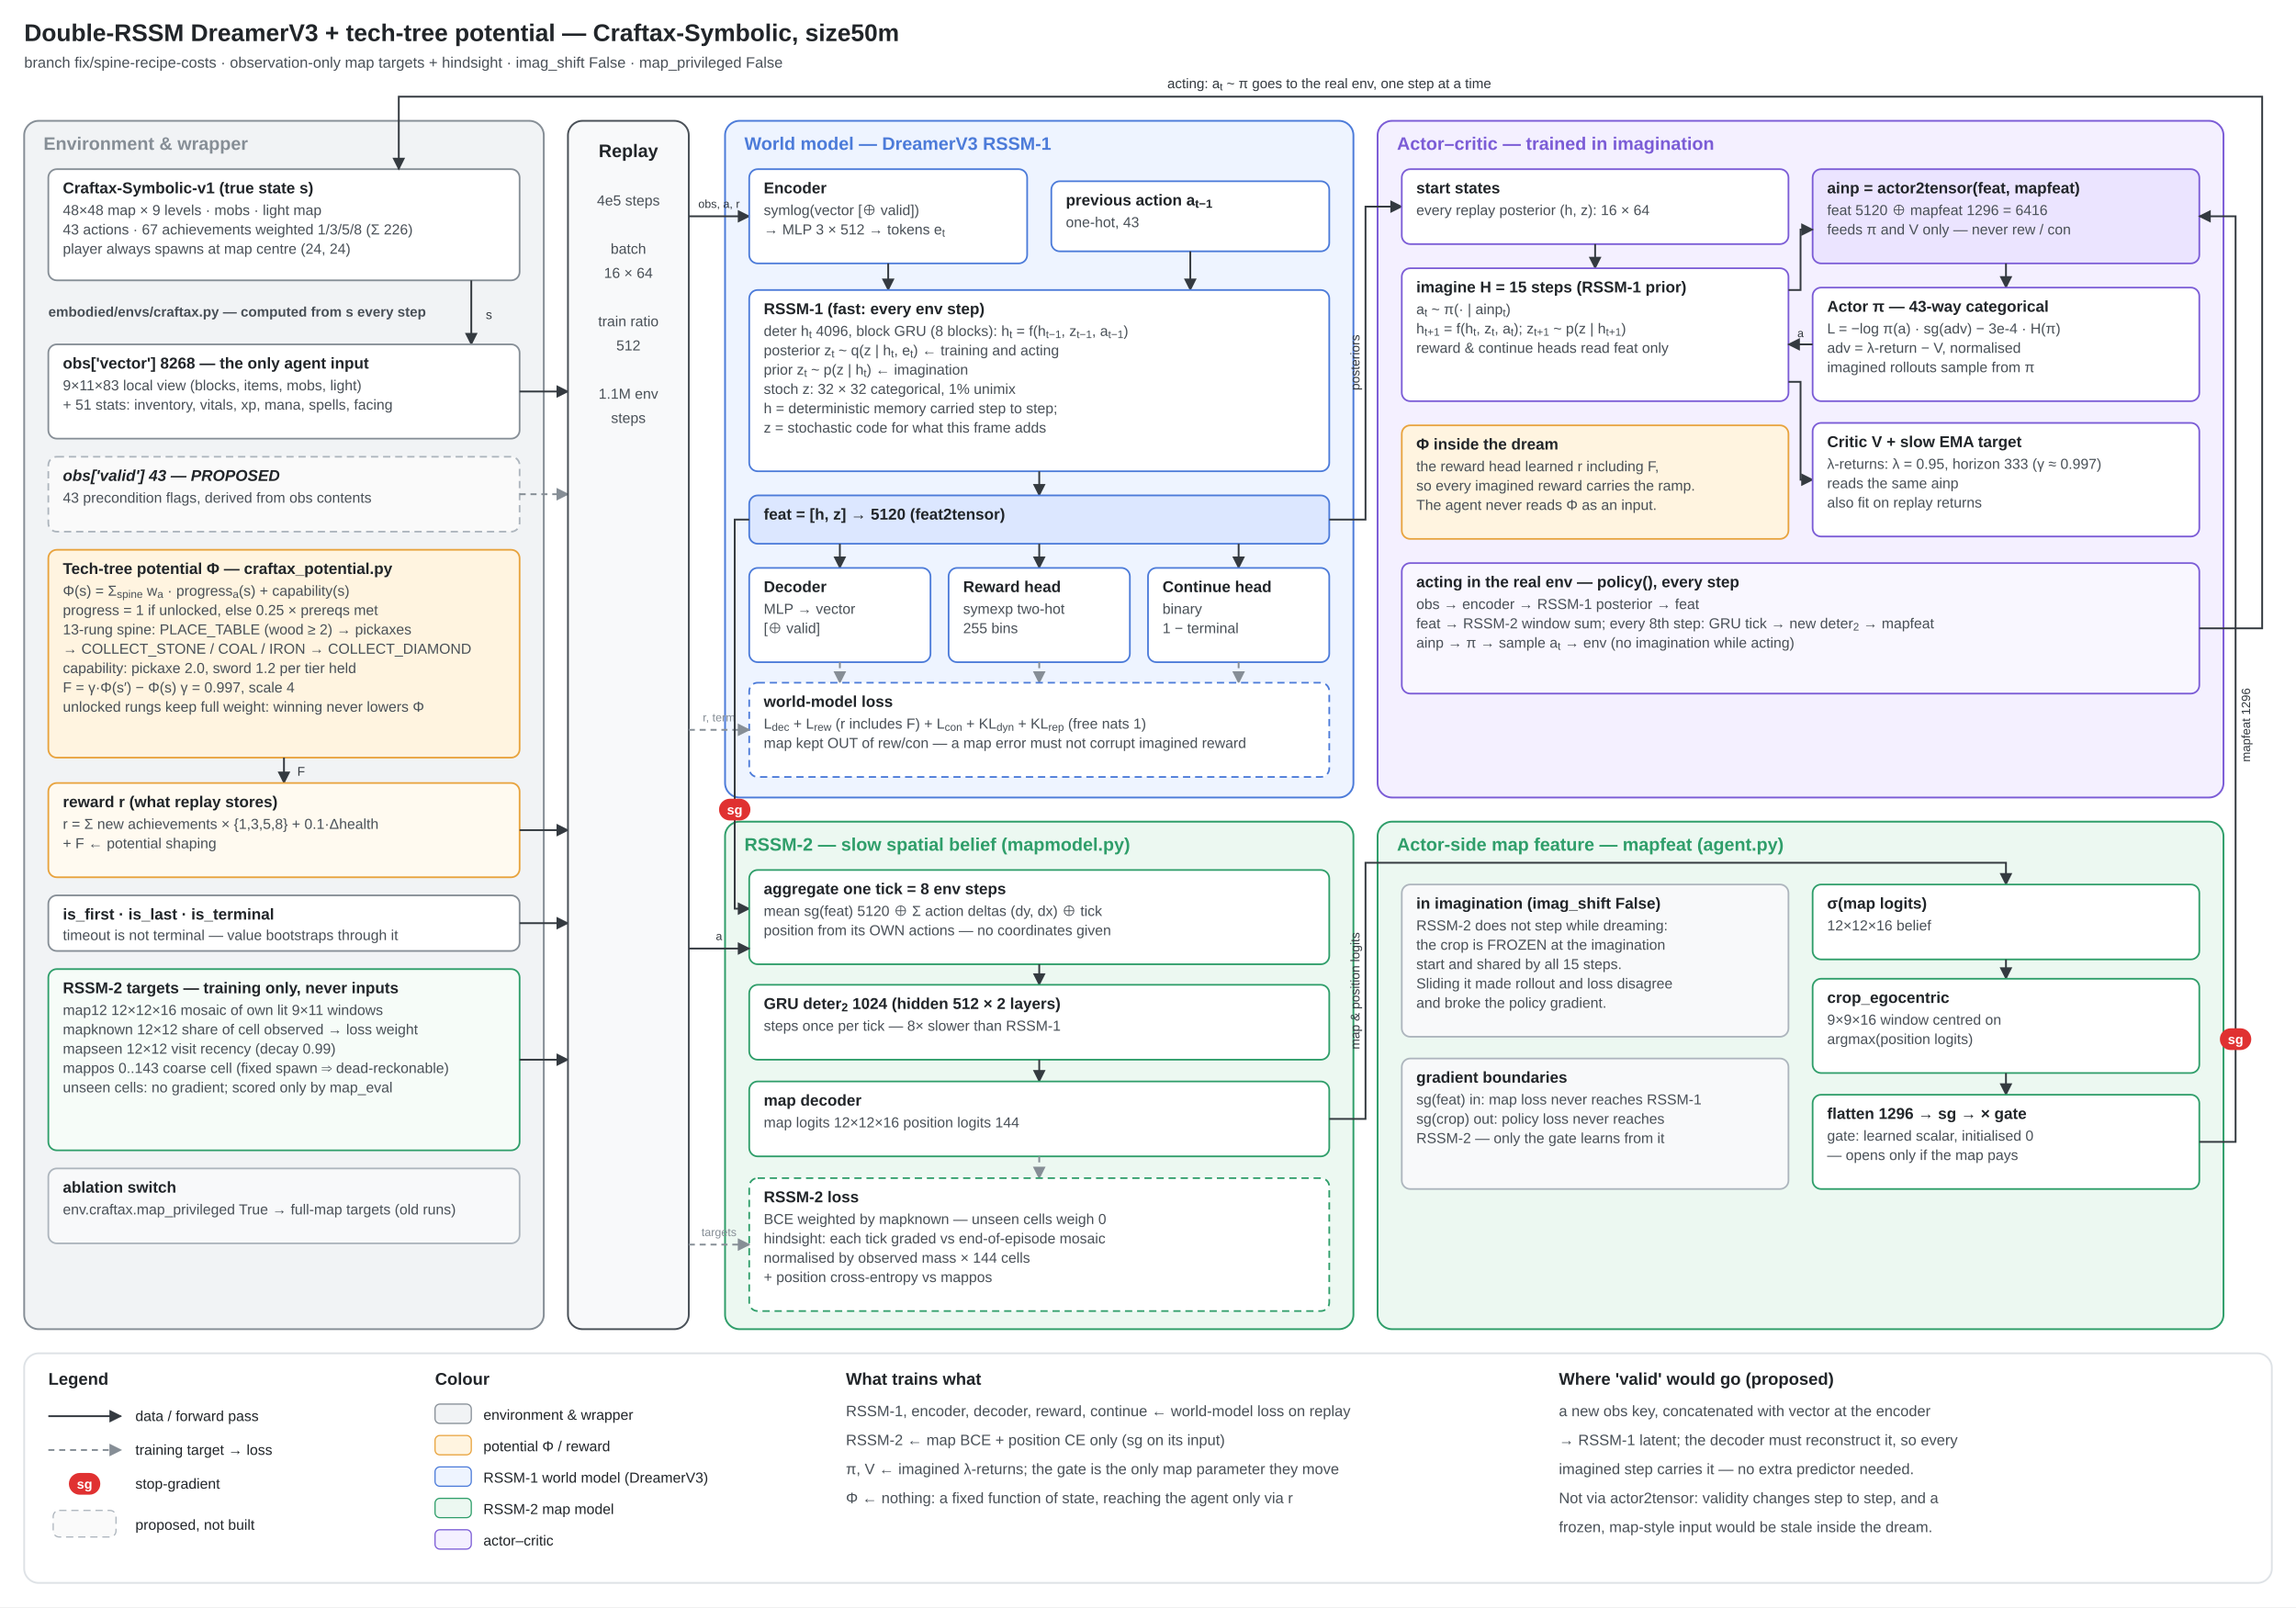
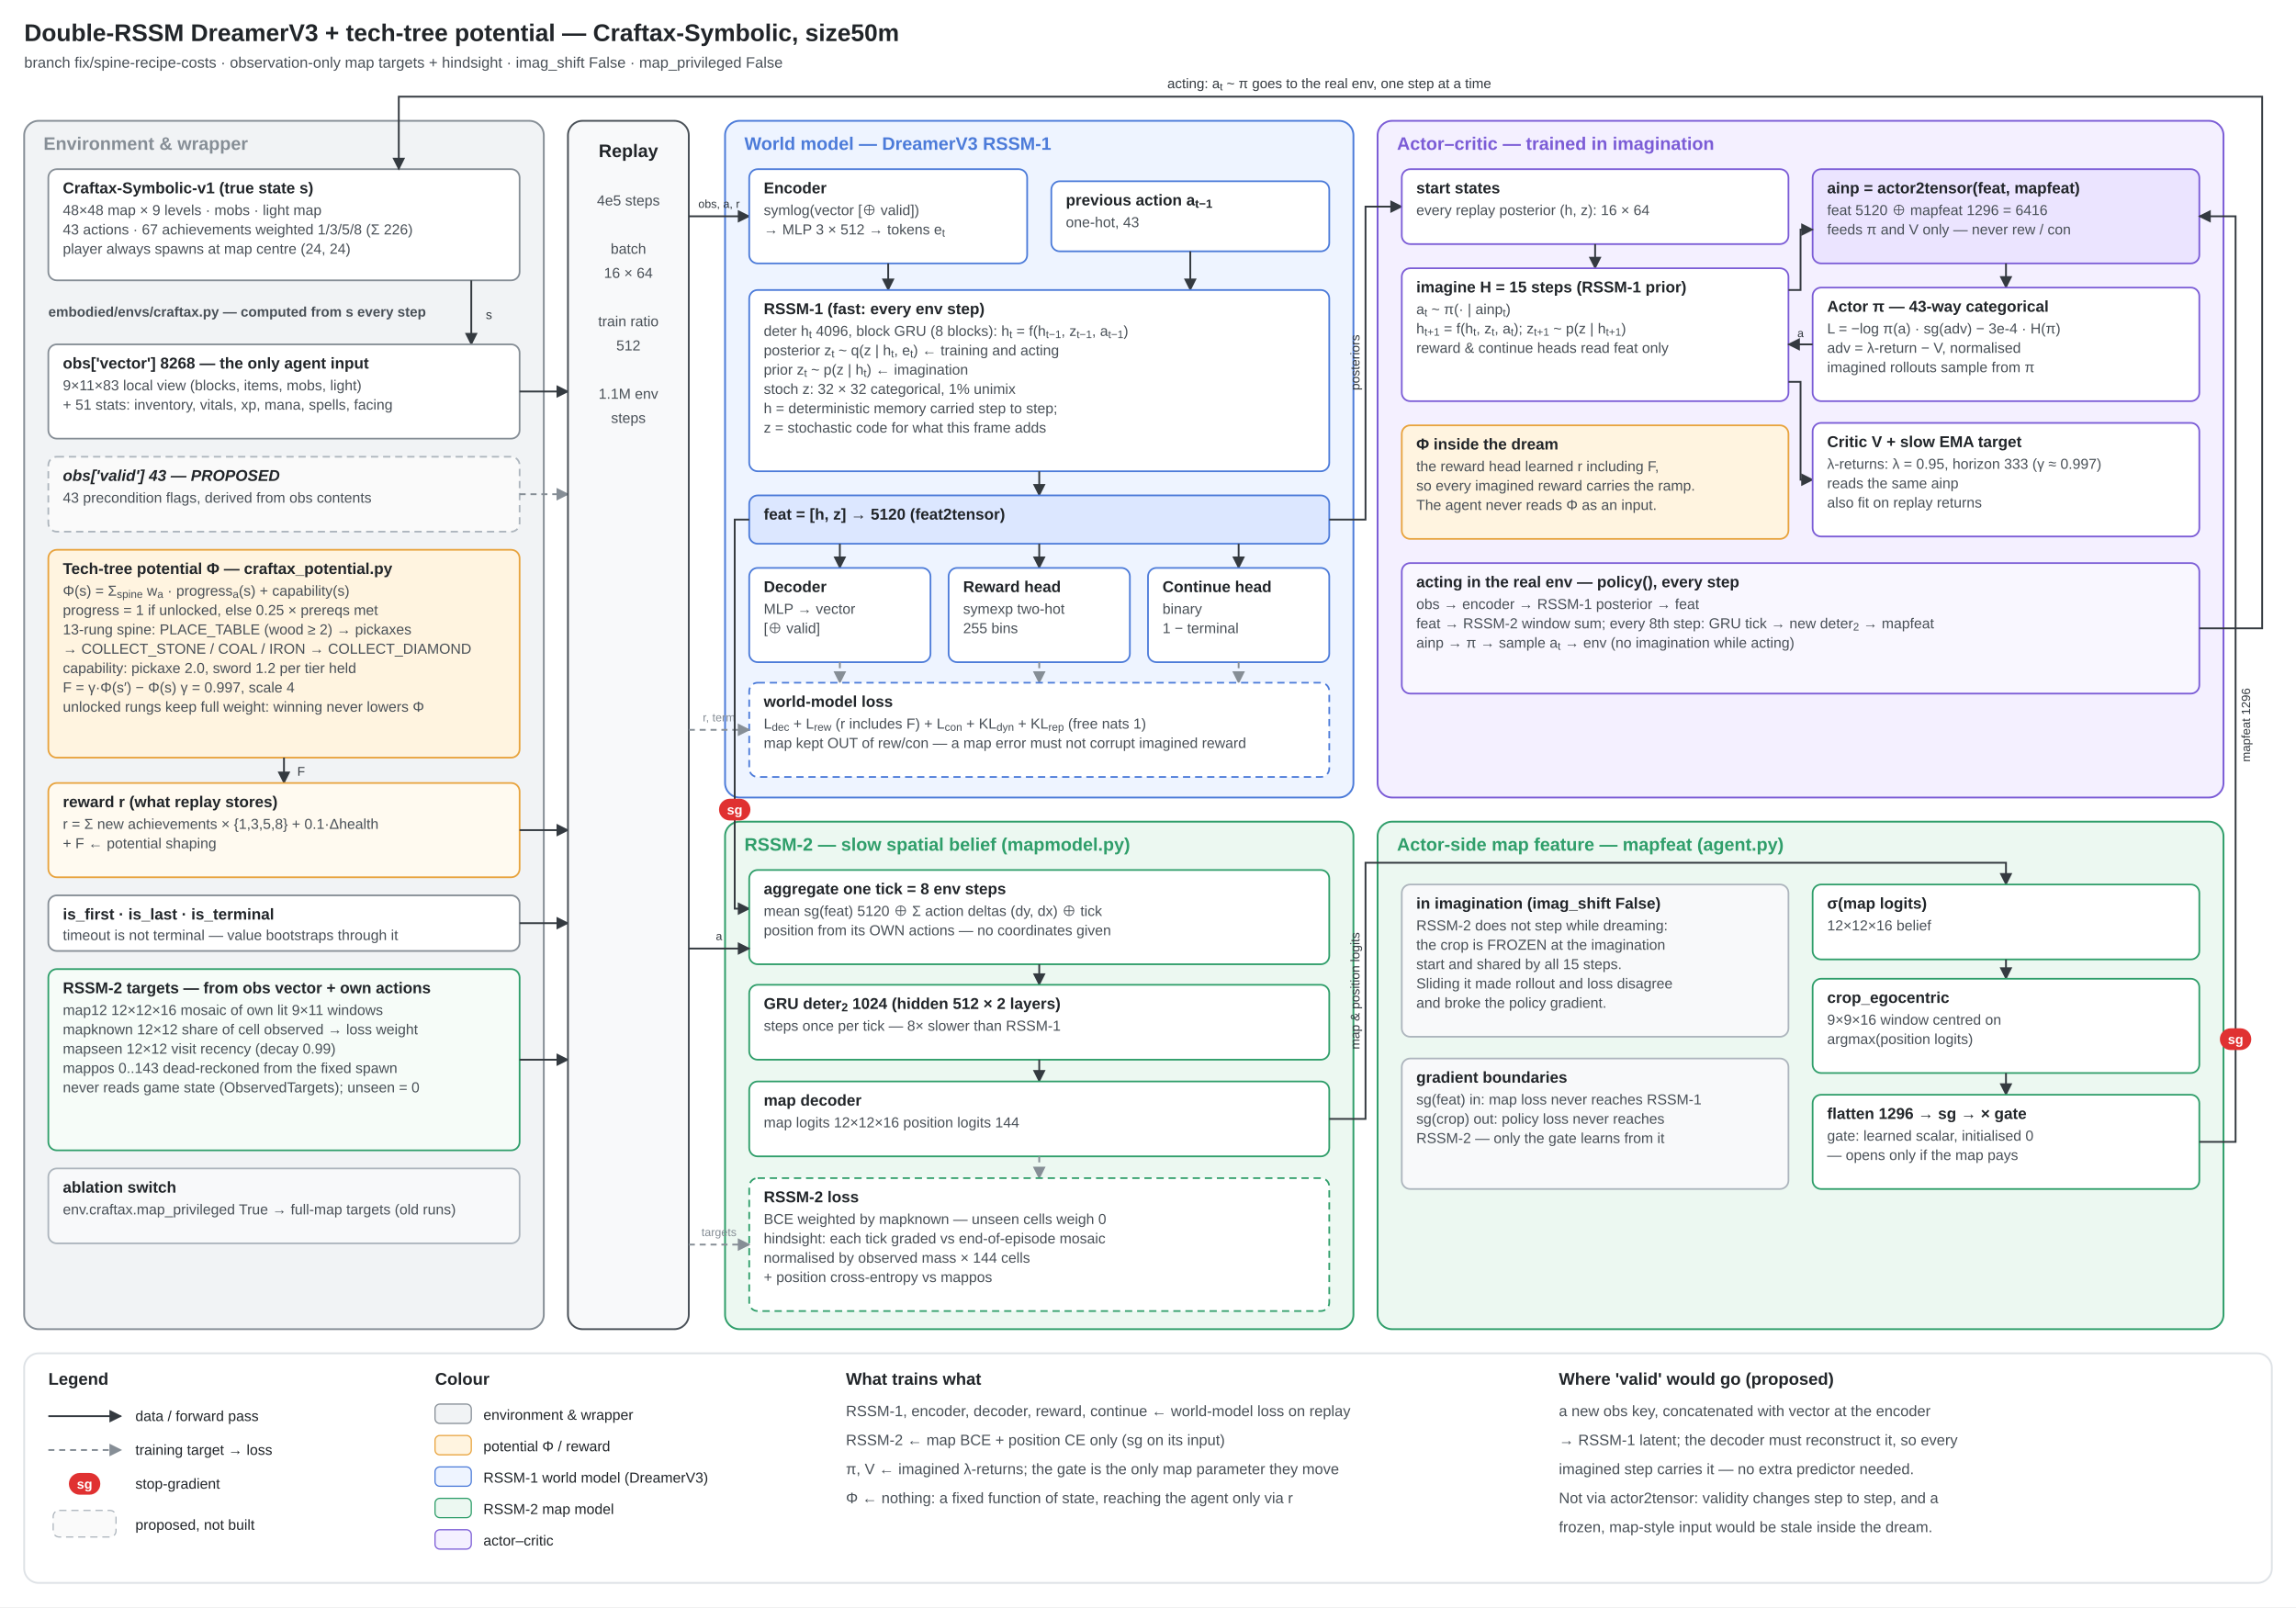
<svg xmlns="http://www.w3.org/2000/svg" width="1900" height="1330" viewBox="0 0 1900 1330" font-family="Segoe UI, Helvetica Neue, Arial, sans-serif">
  <defs>
    <marker id="head" viewBox="0 0 10 10" refX="9" refY="5" markerWidth="7" markerHeight="7" orient="auto-start-reverse">
      <path d="M0,0 L10,5 L0,10 z" fill="#343a40" />
    </marker>
    <marker id="headT" viewBox="0 0 10 10" refX="9" refY="5" markerWidth="7" markerHeight="7" orient="auto-start-reverse">
      <path d="M0,0 L10,5 L0,10 z" fill="#868e96" />
    </marker>
  </defs>
  <rect width="1900" height="1330" fill="#ffffff" />
  <text x="20" y="34" font-size="20" font-weight="bold" font-style="normal" fill="#212529" text-anchor="start">Double-RSSM DreamerV3 + tech-tree potential  —  Craftax-Symbolic, size50m</text>
  <text x="20" y="56" font-size="12.5" font-weight="normal" font-style="normal" fill="#495057" text-anchor="start">branch fix/spine-recipe-costs · observation-only map targets + hindsight · imag_shift False · map_privileged False</text>
  <rect x="20" y="100" width="430" height="1000" rx="12" fill="#f1f3f5" stroke="#868e96" stroke-width="1.5" />
  <text x="36" y="124" font-size="15" font-weight="bold" font-style="normal" fill="#868e96" text-anchor="start">Environment &amp; wrapper</text>
  <rect x="40" y="140" width="390" height="92" rx="7" fill="#ffffff" stroke="#868e96" stroke-width="1.4" />
  <text x="52" y="160" font-size="13" font-weight="bold" font-style="normal" fill="#212529" text-anchor="start">Craftax-Symbolic-v1  (true state s)</text>
  <text x="52" y="178" font-size="12" font-weight="normal" font-style="normal" fill="#495057" text-anchor="start">48×48 map × 9 levels · mobs · light map</text>
  <text x="52" y="194" font-size="12" font-weight="normal" font-style="normal" fill="#495057" text-anchor="start">43 actions · 67 achievements weighted 1/3/5/8 (Σ 226)</text>
  <text x="52" y="210" font-size="12" font-weight="normal" font-style="normal" fill="#495057" text-anchor="start">player always spawns at map centre (24, 24)</text>
  <text x="40" y="262" font-size="11.5" font-weight="bold" font-style="normal" fill="#495057" text-anchor="start">embodied/envs/craftax.py — computed from s every step</text>
  <polyline points="390,232 390,285" fill="none" stroke="#343a40" stroke-width="1.5" marker-end="url(#head)" />
  <text x="402" y="264" font-size="10.5" font-weight="normal" font-style="normal" fill="#343a40" text-anchor="start">s</text>
  <rect x="40" y="285" width="390" height="78" rx="7" fill="#ffffff" stroke="#868e96" stroke-width="1.4" />
  <text x="52" y="305" font-size="13" font-weight="bold" font-style="normal" fill="#212529" text-anchor="start">obs['vector']  8268  — the only agent input</text>
  <text x="52" y="323" font-size="12" font-weight="normal" font-style="normal" fill="#495057" text-anchor="start">9×11×83 local view (blocks, items, mobs, light)</text>
  <text x="52" y="339" font-size="12" font-weight="normal" font-style="normal" fill="#495057" text-anchor="start">+ 51 stats: inventory, vitals, xp, mana, spells, facing</text>
  <rect x="40" y="378" width="390" height="62" rx="7" fill="#fafafa" stroke="#adb5bd" stroke-width="1.4" stroke-dasharray="6 4" />
  <text x="52" y="398" font-size="13" font-weight="bold" font-style="italic" fill="#212529" text-anchor="start">obs['valid']  43  — PROPOSED</text>
  <text x="52" y="416" font-size="12" font-weight="normal" font-style="normal" fill="#495057" text-anchor="start">43 precondition flags, derived from obs contents</text>
  <rect x="40" y="455" width="390" height="172" rx="7" fill="#fff4e0" stroke="#e8a33d" stroke-width="1.4" />
  <text x="52" y="475" font-size="13" font-weight="bold" font-style="normal" fill="#212529" text-anchor="start">Tech-tree potential Φ — craftax_potential.py</text>
  <text x="52" y="493" font-size="12" font-weight="normal" font-style="normal" fill="#495057" text-anchor="start">Φ(s) = Σ<tspan baseline-shift="sub" font-size="75%">spine</tspan> w<tspan baseline-shift="sub" font-size="75%">a</tspan> · progress<tspan baseline-shift="sub" font-size="75%">a</tspan>(s) + capability(s)</text>
  <text x="52" y="509" font-size="12" font-weight="normal" font-style="normal" fill="#495057" text-anchor="start">progress = 1 if unlocked, else 0.25 × prereqs met</text>
  <text x="52" y="525" font-size="12" font-weight="normal" font-style="normal" fill="#495057" text-anchor="start">13-rung spine: PLACE_TABLE (wood ≥ 2) → pickaxes</text>
  <text x="52" y="541" font-size="12" font-weight="normal" font-style="normal" fill="#495057" text-anchor="start">   → COLLECT_STONE / COAL / IRON → COLLECT_DIAMOND</text>
  <text x="52" y="557" font-size="12" font-weight="normal" font-style="normal" fill="#495057" text-anchor="start">capability: pickaxe 2.0, sword 1.2 per tier held</text>
  <text x="52" y="573" font-size="12" font-weight="normal" font-style="normal" fill="#495057" text-anchor="start">F = γ·Φ(s′) − Φ(s)      γ = 0.997, scale 4</text>
  <text x="52" y="589" font-size="12" font-weight="normal" font-style="normal" fill="#495057" text-anchor="start">unlocked rungs keep full weight: winning never lowers Φ</text>
  <polyline points="235,627 235,648" fill="none" stroke="#343a40" stroke-width="1.5" marker-end="url(#head)" />
  <text x="246" y="642" font-size="10.5" font-weight="normal" font-style="normal" fill="#343a40" text-anchor="start">F</text>
  <rect x="40" y="648" width="390" height="78" rx="7" fill="#fffaf0" stroke="#e8a33d" stroke-width="1.4" />
  <text x="52" y="668" font-size="13" font-weight="bold" font-style="normal" fill="#212529" text-anchor="start">reward r  (what replay stores)</text>
  <text x="52" y="686" font-size="12" font-weight="normal" font-style="normal" fill="#495057" text-anchor="start">r = Σ new achievements × {1,3,5,8} + 0.1·Δhealth</text>
  <text x="52" y="702" font-size="12" font-weight="normal" font-style="normal" fill="#495057" text-anchor="start">      + F      ← potential shaping</text>
  <rect x="40" y="741" width="390" height="46" rx="7" fill="#ffffff" stroke="#868e96" stroke-width="1.4" />
  <text x="52" y="761" font-size="13" font-weight="bold" font-style="normal" fill="#212529" text-anchor="start">is_first · is_last · is_terminal</text>
  <text x="52" y="778" font-size="12" font-weight="normal" font-style="normal" fill="#495057" text-anchor="start">timeout is not terminal — value bootstraps through it</text>
  <rect x="40" y="802" width="390" height="150" rx="7" fill="#f6fcf8" stroke="#2f9e6a" stroke-width="1.4" />
-   <text x="52" y="822" font-size="13" font-weight="bold" font-style="normal" fill="#212529" text-anchor="start">RSSM-2 targets — training only, never inputs</text>
+   <text x="52" y="822" font-size="13" font-weight="bold" font-style="normal" fill="#212529" text-anchor="start">RSSM-2 targets — from obs vector + own actions</text>
  <text x="52" y="840" font-size="12" font-weight="normal" font-style="normal" fill="#495057" text-anchor="start">map12 12×12×16  mosaic of own lit 9×11 windows</text>
  <text x="52" y="856" font-size="12" font-weight="normal" font-style="normal" fill="#495057" text-anchor="start">mapknown 12×12  share of cell observed → loss weight</text>
  <text x="52" y="872" font-size="12" font-weight="normal" font-style="normal" fill="#495057" text-anchor="start">mapseen 12×12  visit recency (decay 0.99)</text>
-   <text x="52" y="888" font-size="12" font-weight="normal" font-style="normal" fill="#495057" text-anchor="start">mappos 0..143  coarse cell (fixed spawn ⇒ dead-reckonable)</text>
-   <text x="52" y="904" font-size="12" font-weight="normal" font-style="normal" fill="#495057" text-anchor="start">unseen cells: no gradient; scored only by map_eval</text>
+   <text x="52" y="888" font-size="12" font-weight="normal" font-style="normal" fill="#495057" text-anchor="start">mappos 0..143  dead-reckoned from the fixed spawn</text>
+   <text x="52" y="904" font-size="12" font-weight="normal" font-style="normal" fill="#495057" text-anchor="start">never reads game state (ObservedTargets); unseen = 0</text>
  <rect x="40" y="967" width="390" height="62" rx="7" fill="#f8f9fa" stroke="#adb5bd" stroke-width="1.4" />
  <text x="52" y="987" font-size="13" font-weight="bold" font-style="normal" fill="#212529" text-anchor="start">ablation switch</text>
  <text x="52" y="1005" font-size="12" font-weight="normal" font-style="normal" fill="#495057" text-anchor="start">env.craftax.map_privileged True → full-map targets (old runs)</text>
  <polyline points="430,324 470,324" fill="none" stroke="#343a40" stroke-width="1.5" marker-end="url(#head)" />
  <polyline points="430,409 470,409" fill="none" stroke="#868e96" stroke-width="1.5" stroke-dasharray="5 4" marker-end="url(#headT)" />
  <polyline points="430,687 470,687" fill="none" stroke="#343a40" stroke-width="1.5" marker-end="url(#head)" />
  <polyline points="430,764 470,764" fill="none" stroke="#343a40" stroke-width="1.5" marker-end="url(#head)" />
  <polyline points="430,877 470,877" fill="none" stroke="#343a40" stroke-width="1.5" marker-end="url(#head)" />
  <rect x="470" y="100" width="100" height="1000" rx="12" fill="#f8f9fa" stroke="#495057" stroke-width="1.5" />
  <text x="520" y="130" font-size="15" font-weight="bold" font-style="normal" fill="#212529" text-anchor="middle">Replay</text>
  <text x="520" y="150" font-size="12" font-weight="normal" font-style="normal" fill="#495057" text-anchor="middle" />
  <text x="520" y="170" font-size="12" font-weight="normal" font-style="normal" fill="#495057" text-anchor="middle">4e5 steps</text>
  <text x="520" y="190" font-size="12" font-weight="normal" font-style="normal" fill="#495057" text-anchor="middle" />
  <text x="520" y="210" font-size="12" font-weight="normal" font-style="normal" fill="#495057" text-anchor="middle">batch</text>
  <text x="520" y="230" font-size="12" font-weight="normal" font-style="normal" fill="#495057" text-anchor="middle">16 × 64</text>
  <text x="520" y="250" font-size="12" font-weight="normal" font-style="normal" fill="#495057" text-anchor="middle" />
  <text x="520" y="270" font-size="12" font-weight="normal" font-style="normal" fill="#495057" text-anchor="middle">train ratio</text>
  <text x="520" y="290" font-size="12" font-weight="normal" font-style="normal" fill="#495057" text-anchor="middle">512</text>
  <text x="520" y="310" font-size="12" font-weight="normal" font-style="normal" fill="#495057" text-anchor="middle" />
  <text x="520" y="330" font-size="12" font-weight="normal" font-style="normal" fill="#495057" text-anchor="middle">1.1M env</text>
  <text x="520" y="350" font-size="12" font-weight="normal" font-style="normal" fill="#495057" text-anchor="middle">steps</text>
  <rect x="600" y="100" width="520" height="560" rx="12" fill="#eef4ff" stroke="#4c7bd9" stroke-width="1.5" />
  <text x="616" y="124" font-size="15" font-weight="bold" font-style="normal" fill="#4c7bd9" text-anchor="start">World model — DreamerV3 RSSM-1</text>
  <polyline points="570,179 620,179" fill="none" stroke="#343a40" stroke-width="1.5" marker-end="url(#head)" />
  <text x="595" y="172" font-size="9.5" font-weight="normal" font-style="normal" fill="#343a40" text-anchor="middle">obs, a, r</text>
  <rect x="620" y="140" width="230" height="78" rx="7" fill="#ffffff" stroke="#4c7bd9" stroke-width="1.4" />
  <text x="632" y="160" font-size="13" font-weight="bold" font-style="normal" fill="#212529" text-anchor="start">Encoder</text>
  <text x="632" y="178" font-size="12" font-weight="normal" font-style="normal" fill="#495057" text-anchor="start">symlog(vector [⊕ valid])</text>
  <text x="632" y="194" font-size="12" font-weight="normal" font-style="normal" fill="#495057" text-anchor="start">→ MLP 3 × 512 → tokens e<tspan baseline-shift="sub" font-size="75%">t</tspan>
  </text>
  <rect x="870" y="150" width="230" height="58" rx="7" fill="#ffffff" stroke="#4c7bd9" stroke-width="1.4" />
  <text x="882" y="170" font-size="13" font-weight="bold" font-style="normal" fill="#212529" text-anchor="start">previous action a<tspan baseline-shift="sub" font-size="75%">t−1</tspan>
  </text>
  <text x="882" y="188" font-size="12" font-weight="normal" font-style="normal" fill="#495057" text-anchor="start">one-hot, 43</text>
  <polyline points="735,218 735,240" fill="none" stroke="#343a40" stroke-width="1.5" marker-end="url(#head)" />
  <polyline points="985,208 985,240" fill="none" stroke="#343a40" stroke-width="1.5" marker-end="url(#head)" />
  <rect x="620" y="240" width="480" height="150" rx="7" fill="#ffffff" stroke="#4c7bd9" stroke-width="1.4" />
  <text x="632" y="260" font-size="13" font-weight="bold" font-style="normal" fill="#212529" text-anchor="start">RSSM-1  (fast: every env step)</text>
  <text x="632" y="278" font-size="12" font-weight="normal" font-style="normal" fill="#495057" text-anchor="start">deter h<tspan baseline-shift="sub" font-size="75%">t</tspan> 4096, block GRU (8 blocks):   h<tspan baseline-shift="sub" font-size="75%">t</tspan> = f(h<tspan baseline-shift="sub" font-size="75%">t−1</tspan>, z<tspan baseline-shift="sub" font-size="75%">t−1</tspan>, a<tspan baseline-shift="sub" font-size="75%">t−1</tspan>)</text>
  <text x="632" y="294" font-size="12" font-weight="normal" font-style="normal" fill="#495057" text-anchor="start">posterior  z<tspan baseline-shift="sub" font-size="75%">t</tspan> ~ q(z | h<tspan baseline-shift="sub" font-size="75%">t</tspan>, e<tspan baseline-shift="sub" font-size="75%">t</tspan>)     ← training and acting</text>
  <text x="632" y="310" font-size="12" font-weight="normal" font-style="normal" fill="#495057" text-anchor="start">prior        z<tspan baseline-shift="sub" font-size="75%">t</tspan> ~ p(z | h<tspan baseline-shift="sub" font-size="75%">t</tspan>)           ← imagination</text>
  <text x="632" y="326" font-size="12" font-weight="normal" font-style="normal" fill="#495057" text-anchor="start">stoch z: 32 × 32 categorical, 1% unimix</text>
  <text x="632" y="342" font-size="12" font-weight="normal" font-style="normal" fill="#495057" text-anchor="start">h = deterministic memory carried step to step;</text>
  <text x="632" y="358" font-size="12" font-weight="normal" font-style="normal" fill="#495057" text-anchor="start">z = stochastic code for what this frame adds</text>
  <polyline points="860,390 860,410" fill="none" stroke="#343a40" stroke-width="1.5" marker-end="url(#head)" />
  <rect x="620" y="410" width="480" height="40" rx="7" fill="#dce7ff" stroke="#4c7bd9" stroke-width="1.4" />
  <text x="632" y="430" font-size="13" font-weight="bold" font-style="normal" fill="#212529" text-anchor="start">feat = [h, z]   →   5120      (feat2tensor)</text>
  <polyline points="695,450 695,470" fill="none" stroke="#343a40" stroke-width="1.5" marker-end="url(#head)" />
  <polyline points="860,450 860,470" fill="none" stroke="#343a40" stroke-width="1.5" marker-end="url(#head)" />
  <polyline points="1025,450 1025,470" fill="none" stroke="#343a40" stroke-width="1.5" marker-end="url(#head)" />
  <rect x="620" y="470" width="150" height="78" rx="7" fill="#ffffff" stroke="#4c7bd9" stroke-width="1.4" />
  <text x="632" y="490" font-size="13" font-weight="bold" font-style="normal" fill="#212529" text-anchor="start">Decoder</text>
  <text x="632" y="508" font-size="12" font-weight="normal" font-style="normal" fill="#495057" text-anchor="start">MLP → vector</text>
  <text x="632" y="524" font-size="12" font-weight="normal" font-style="normal" fill="#495057" text-anchor="start">[⊕ valid]</text>
  <rect x="785" y="470" width="150" height="78" rx="7" fill="#ffffff" stroke="#4c7bd9" stroke-width="1.4" />
  <text x="797" y="490" font-size="13" font-weight="bold" font-style="normal" fill="#212529" text-anchor="start">Reward head</text>
  <text x="797" y="508" font-size="12" font-weight="normal" font-style="normal" fill="#495057" text-anchor="start">symexp two-hot</text>
  <text x="797" y="524" font-size="12" font-weight="normal" font-style="normal" fill="#495057" text-anchor="start">255 bins</text>
  <rect x="950" y="470" width="150" height="78" rx="7" fill="#ffffff" stroke="#4c7bd9" stroke-width="1.4" />
  <text x="962" y="490" font-size="13" font-weight="bold" font-style="normal" fill="#212529" text-anchor="start">Continue head</text>
  <text x="962" y="508" font-size="12" font-weight="normal" font-style="normal" fill="#495057" text-anchor="start">binary</text>
  <text x="962" y="524" font-size="12" font-weight="normal" font-style="normal" fill="#495057" text-anchor="start">1 − terminal</text>
  <polyline points="695,548 695,565" fill="none" stroke="#868e96" stroke-width="1.5" stroke-dasharray="5 4" marker-end="url(#headT)" />
  <polyline points="860,548 860,565" fill="none" stroke="#868e96" stroke-width="1.5" stroke-dasharray="5 4" marker-end="url(#headT)" />
  <polyline points="1025,548 1025,565" fill="none" stroke="#868e96" stroke-width="1.5" stroke-dasharray="5 4" marker-end="url(#headT)" />
  <rect x="620" y="565" width="480" height="78" rx="7" fill="#ffffff" stroke="#4c7bd9" stroke-width="1.4" stroke-dasharray="6 4" />
  <text x="632" y="585" font-size="13" font-weight="bold" font-style="normal" fill="#212529" text-anchor="start">world-model loss</text>
  <text x="632" y="603" font-size="12" font-weight="normal" font-style="normal" fill="#495057" text-anchor="start">L<tspan baseline-shift="sub" font-size="75%">dec</tspan> + L<tspan baseline-shift="sub" font-size="75%">rew</tspan> (r includes F) + L<tspan baseline-shift="sub" font-size="75%">con</tspan> + KL<tspan baseline-shift="sub" font-size="75%">dyn</tspan> + KL<tspan baseline-shift="sub" font-size="75%">rep</tspan>  (free nats 1)</text>
  <text x="632" y="619" font-size="12" font-weight="normal" font-style="normal" fill="#495057" text-anchor="start">map kept OUT of rew/con — a map error must not corrupt imagined reward</text>
  <polyline points="570,604 620,604" fill="none" stroke="#868e96" stroke-width="1.5" stroke-dasharray="5 4" marker-end="url(#headT)" />
  <text x="595" y="597" font-size="9.5" font-weight="normal" font-style="normal" fill="#868e96" text-anchor="middle">r, term</text>
  <rect x="600" y="680" width="520" height="420" rx="12" fill="#ecf8f1" stroke="#2f9e6a" stroke-width="1.5" />
  <text x="616" y="704" font-size="15" font-weight="bold" font-style="normal" fill="#2f9e6a" text-anchor="start">RSSM-2 — slow spatial belief (mapmodel.py)</text>
  <polyline points="620,430 608,430 608,752 620,752" fill="none" stroke="#343a40" stroke-width="1.5" marker-end="url(#head)" />
  <rect x="595" y="661" width="26" height="18" rx="9" fill="#e03131" />
  <text x="608" y="674" font-size="11" font-weight="bold" font-style="normal" fill="#ffffff" text-anchor="middle">sg</text>
  <rect x="620" y="720" width="480" height="78" rx="7" fill="#ffffff" stroke="#2f9e6a" stroke-width="1.4" />
  <text x="632" y="740" font-size="13" font-weight="bold" font-style="normal" fill="#212529" text-anchor="start">aggregate one tick = 8 env steps</text>
  <text x="632" y="758" font-size="12" font-weight="normal" font-style="normal" fill="#495057" text-anchor="start">mean sg(feat) 5120  ⊕  Σ action deltas (dy, dx)  ⊕  tick</text>
  <text x="632" y="774" font-size="12" font-weight="normal" font-style="normal" fill="#495057" text-anchor="start">position from its OWN actions — no coordinates given</text>
  <polyline points="570,785 620,785" fill="none" stroke="#343a40" stroke-width="1.5" marker-end="url(#head)" />
  <text x="595" y="778" font-size="9.5" font-weight="normal" font-style="normal" fill="#343a40" text-anchor="middle">a</text>
  <polyline points="860,798 860,815" fill="none" stroke="#343a40" stroke-width="1.5" marker-end="url(#head)" />
  <rect x="620" y="815" width="480" height="62" rx="7" fill="#ffffff" stroke="#2f9e6a" stroke-width="1.4" />
  <text x="632" y="835" font-size="13" font-weight="bold" font-style="normal" fill="#212529" text-anchor="start">GRU   deter<tspan baseline-shift="sub" font-size="75%">2</tspan> 1024   (hidden 512 × 2 layers)</text>
  <text x="632" y="853" font-size="12" font-weight="normal" font-style="normal" fill="#495057" text-anchor="start">steps once per tick — 8× slower than RSSM-1</text>
  <polyline points="860,877 860,895" fill="none" stroke="#343a40" stroke-width="1.5" marker-end="url(#head)" />
  <rect x="620" y="895" width="480" height="62" rx="7" fill="#ffffff" stroke="#2f9e6a" stroke-width="1.4" />
  <text x="632" y="915" font-size="13" font-weight="bold" font-style="normal" fill="#212529" text-anchor="start">map decoder</text>
  <text x="632" y="933" font-size="12" font-weight="normal" font-style="normal" fill="#495057" text-anchor="start">map logits 12×12×16          position logits 144</text>
  <polyline points="860,957 860,975" fill="none" stroke="#868e96" stroke-width="1.5" stroke-dasharray="5 4" marker-end="url(#headT)" />
  <rect x="620" y="975" width="480" height="110" rx="7" fill="#ffffff" stroke="#2f9e6a" stroke-width="1.4" stroke-dasharray="6 4" />
  <text x="632" y="995" font-size="13" font-weight="bold" font-style="normal" fill="#212529" text-anchor="start">RSSM-2 loss</text>
  <text x="632" y="1013" font-size="12" font-weight="normal" font-style="normal" fill="#495057" text-anchor="start">BCE weighted by mapknown — unseen cells weigh 0</text>
  <text x="632" y="1029" font-size="12" font-weight="normal" font-style="normal" fill="#495057" text-anchor="start">hindsight: each tick graded vs end-of-episode mosaic</text>
  <text x="632" y="1045" font-size="12" font-weight="normal" font-style="normal" fill="#495057" text-anchor="start">normalised by observed mass × 144 cells</text>
  <text x="632" y="1061" font-size="12" font-weight="normal" font-style="normal" fill="#495057" text-anchor="start">+ position cross-entropy vs mappos</text>
  <polyline points="570,1030 620,1030" fill="none" stroke="#868e96" stroke-width="1.5" stroke-dasharray="5 4" marker-end="url(#headT)" />
  <text x="595" y="1023" font-size="9.5" font-weight="normal" font-style="normal" fill="#868e96" text-anchor="middle">targets</text>
  <rect x="1140" y="100" width="700" height="560" rx="12" fill="#f4f0ff" stroke="#7b5cd6" stroke-width="1.5" />
  <text x="1156" y="124" font-size="15" font-weight="bold" font-style="normal" fill="#7b5cd6" text-anchor="start">Actor–critic — trained in imagination</text>
  <polyline points="1100,430 1130,430 1130,171 1160,171" fill="none" stroke="#343a40" stroke-width="1.5" marker-end="url(#head)" />
  <text x="1125" y="300" font-size="10.5" font-weight="normal" font-style="normal" fill="#343a40" text-anchor="middle" transform="rotate(-90 1125 300)">posteriors</text>
  <rect x="1160" y="140" width="320" height="62" rx="7" fill="#ffffff" stroke="#7b5cd6" stroke-width="1.4" />
  <text x="1172" y="160" font-size="13" font-weight="bold" font-style="normal" fill="#212529" text-anchor="start">start states</text>
  <text x="1172" y="178" font-size="12" font-weight="normal" font-style="normal" fill="#495057" text-anchor="start">every replay posterior (h, z): 16 × 64</text>
  <polyline points="1320,202 1320,222" fill="none" stroke="#343a40" stroke-width="1.5" marker-end="url(#head)" />
  <rect x="1160" y="222" width="320" height="110" rx="7" fill="#ffffff" stroke="#7b5cd6" stroke-width="1.4" />
  <text x="1172" y="242" font-size="13" font-weight="bold" font-style="normal" fill="#212529" text-anchor="start">imagine H = 15 steps (RSSM-1 prior)</text>
  <text x="1172" y="260" font-size="12" font-weight="normal" font-style="normal" fill="#495057" text-anchor="start">a<tspan baseline-shift="sub" font-size="75%">t</tspan> ~ π(· | ainp<tspan baseline-shift="sub" font-size="75%">t</tspan>)</text>
  <text x="1172" y="276" font-size="12" font-weight="normal" font-style="normal" fill="#495057" text-anchor="start">h<tspan baseline-shift="sub" font-size="75%">t+1</tspan> = f(h<tspan baseline-shift="sub" font-size="75%">t</tspan>, z<tspan baseline-shift="sub" font-size="75%">t</tspan>, a<tspan baseline-shift="sub" font-size="75%">t</tspan>);   z<tspan baseline-shift="sub" font-size="75%">t+1</tspan> ~ p(z | h<tspan baseline-shift="sub" font-size="75%">t+1</tspan>)</text>
  <text x="1172" y="292" font-size="12" font-weight="normal" font-style="normal" fill="#495057" text-anchor="start">reward &amp; continue heads read feat only</text>
  <rect x="1160" y="352" width="320" height="94" rx="7" fill="#fff4e0" stroke="#e8a33d" stroke-width="1.4" />
  <text x="1172" y="372" font-size="13" font-weight="bold" font-style="normal" fill="#212529" text-anchor="start">Φ inside the dream</text>
  <text x="1172" y="390" font-size="12" font-weight="normal" font-style="normal" fill="#495057" text-anchor="start">the reward head learned r including F,</text>
  <text x="1172" y="406" font-size="12" font-weight="normal" font-style="normal" fill="#495057" text-anchor="start">so every imagined reward carries the ramp.</text>
  <text x="1172" y="422" font-size="12" font-weight="normal" font-style="normal" fill="#495057" text-anchor="start">The agent never reads Φ as an input.</text>
  <rect x="1500" y="140" width="320" height="78" rx="7" fill="#ebe4ff" stroke="#7b5cd6" stroke-width="1.4" />
  <text x="1512" y="160" font-size="13" font-weight="bold" font-style="normal" fill="#212529" text-anchor="start">ainp = actor2tensor(feat, mapfeat)</text>
  <text x="1512" y="178" font-size="12" font-weight="normal" font-style="normal" fill="#495057" text-anchor="start">feat 5120 ⊕ mapfeat 1296 = 6416</text>
  <text x="1512" y="194" font-size="12" font-weight="normal" font-style="normal" fill="#495057" text-anchor="start">feeds π and V only — never rew / con</text>
  <polyline points="1480,240 1490,240 1490,190 1500,190" fill="none" stroke="#343a40" stroke-width="1.5" marker-end="url(#head)" />
  <polyline points="1660,218 1660,238" fill="none" stroke="#343a40" stroke-width="1.5" marker-end="url(#head)" />
  <rect x="1500" y="238" width="320" height="94" rx="7" fill="#ffffff" stroke="#7b5cd6" stroke-width="1.4" />
  <text x="1512" y="258" font-size="13" font-weight="bold" font-style="normal" fill="#212529" text-anchor="start">Actor π — 43-way categorical</text>
  <text x="1512" y="276" font-size="12" font-weight="normal" font-style="normal" fill="#495057" text-anchor="start">L = −log π(a) · sg(adv) − 3e-4 · H(π)</text>
  <text x="1512" y="292" font-size="12" font-weight="normal" font-style="normal" fill="#495057" text-anchor="start">adv = λ-return − V, normalised</text>
  <text x="1512" y="308" font-size="12" font-weight="normal" font-style="normal" fill="#495057" text-anchor="start">imagined rollouts sample from π</text>
  <polyline points="1500,285 1480,285" fill="none" stroke="#343a40" stroke-width="1.5" marker-end="url(#head)" />
  <text x="1490" y="279" font-size="9.5" font-weight="normal" font-style="normal" fill="#343a40" text-anchor="middle">a</text>
  <polyline points="1480,316 1490,316 1490,397 1500,397" fill="none" stroke="#343a40" stroke-width="1.5" marker-end="url(#head)" />
  <rect x="1500" y="350" width="320" height="94" rx="7" fill="#ffffff" stroke="#7b5cd6" stroke-width="1.4" />
  <text x="1512" y="370" font-size="13" font-weight="bold" font-style="normal" fill="#212529" text-anchor="start">Critic V + slow EMA target</text>
  <text x="1512" y="388" font-size="12" font-weight="normal" font-style="normal" fill="#495057" text-anchor="start">λ-returns: λ = 0.95, horizon 333 (γ ≈ 0.997)</text>
  <text x="1512" y="404" font-size="12" font-weight="normal" font-style="normal" fill="#495057" text-anchor="start">reads the same ainp</text>
  <text x="1512" y="420" font-size="12" font-weight="normal" font-style="normal" fill="#495057" text-anchor="start">also fit on replay returns</text>
  <rect x="1160" y="466" width="660" height="108" rx="7" fill="#f9f7ff" stroke="#7b5cd6" stroke-width="1.4" />
  <text x="1172" y="486" font-size="13" font-weight="bold" font-style="normal" fill="#212529" text-anchor="start">acting in the real env — policy(), every step</text>
  <text x="1172" y="504" font-size="12" font-weight="normal" font-style="normal" fill="#495057" text-anchor="start">obs → encoder → RSSM-1 posterior → feat</text>
  <text x="1172" y="520" font-size="12" font-weight="normal" font-style="normal" fill="#495057" text-anchor="start">feat → RSSM-2 window sum; every 8th step: GRU tick → new deter<tspan baseline-shift="sub" font-size="75%">2</tspan> → mapfeat</text>
  <text x="1172" y="536" font-size="12" font-weight="normal" font-style="normal" fill="#495057" text-anchor="start">ainp → π → sample a<tspan baseline-shift="sub" font-size="75%">t</tspan> → env        (no imagination while acting)</text>
  <polyline points="1820,520 1872,520 1872,80 330,80 330,140" fill="none" stroke="#343a40" stroke-width="1.5" marker-end="url(#head)" />
  <text x="1100" y="73" font-size="11.5" font-weight="normal" font-style="normal" fill="#343a40" text-anchor="middle">acting: a<tspan baseline-shift="sub" font-size="75%">t</tspan> ~ π goes to the real env, one step at a time</text>
  <rect x="1140" y="680" width="700" height="420" rx="12" fill="#ecf8f1" stroke="#2f9e6a" stroke-width="1.5" />
  <text x="1156" y="704" font-size="15" font-weight="bold" font-style="normal" fill="#2f9e6a" text-anchor="start">Actor-side map feature — mapfeat (agent.py)</text>
  <polyline points="1100,926 1130,926 1130,714 1660,714 1660,732" fill="none" stroke="#343a40" stroke-width="1.5" marker-end="url(#head)" />
  <text x="1125" y="820" font-size="10.5" font-weight="normal" font-style="normal" fill="#343a40" text-anchor="middle" transform="rotate(-90 1125 820)">map &amp; position logits</text>
  <rect x="1500" y="732" width="320" height="62" rx="7" fill="#ffffff" stroke="#2f9e6a" stroke-width="1.4" />
  <text x="1512" y="752" font-size="13" font-weight="bold" font-style="normal" fill="#212529" text-anchor="start">σ(map logits)</text>
  <text x="1512" y="770" font-size="12" font-weight="normal" font-style="normal" fill="#495057" text-anchor="start">12×12×16 belief</text>
  <polyline points="1660,794 1660,810" fill="none" stroke="#343a40" stroke-width="1.5" marker-end="url(#head)" />
  <rect x="1500" y="810" width="320" height="78" rx="7" fill="#ffffff" stroke="#2f9e6a" stroke-width="1.4" />
  <text x="1512" y="830" font-size="13" font-weight="bold" font-style="normal" fill="#212529" text-anchor="start">crop_egocentric</text>
  <text x="1512" y="848" font-size="12" font-weight="normal" font-style="normal" fill="#495057" text-anchor="start">9×9×16 window centred on</text>
  <text x="1512" y="864" font-size="12" font-weight="normal" font-style="normal" fill="#495057" text-anchor="start">argmax(position logits)</text>
  <polyline points="1660,888 1660,906" fill="none" stroke="#343a40" stroke-width="1.5" marker-end="url(#head)" />
  <rect x="1500" y="906" width="320" height="78" rx="7" fill="#ffffff" stroke="#2f9e6a" stroke-width="1.4" />
  <text x="1512" y="926" font-size="13" font-weight="bold" font-style="normal" fill="#212529" text-anchor="start">flatten 1296 → sg → × gate</text>
  <text x="1512" y="944" font-size="12" font-weight="normal" font-style="normal" fill="#495057" text-anchor="start">gate: learned scalar, initialised 0</text>
  <text x="1512" y="960" font-size="12" font-weight="normal" font-style="normal" fill="#495057" text-anchor="start">— opens only if the map pays</text>
  <polyline points="1820,945 1850,945 1850,179 1820,179" fill="none" stroke="#343a40" stroke-width="1.5" marker-end="url(#head)" />
  <text x="1862" y="600" font-size="10" font-weight="normal" font-style="normal" fill="#343a40" text-anchor="middle" transform="rotate(-90 1862 600)">mapfeat 1296</text>
  <rect x="1837" y="851" width="26" height="18" rx="9" fill="#e03131" />
  <text x="1850" y="864" font-size="11" font-weight="bold" font-style="normal" fill="#ffffff" text-anchor="middle">sg</text>
  <rect x="1160" y="732" width="320" height="126" rx="7" fill="#f8f9fa" stroke="#adb5bd" stroke-width="1.4" />
  <text x="1172" y="752" font-size="13" font-weight="bold" font-style="normal" fill="#212529" text-anchor="start">in imagination (imag_shift False)</text>
  <text x="1172" y="770" font-size="12" font-weight="normal" font-style="normal" fill="#495057" text-anchor="start">RSSM-2 does not step while dreaming:</text>
  <text x="1172" y="786" font-size="12" font-weight="normal" font-style="normal" fill="#495057" text-anchor="start">the crop is FROZEN at the imagination</text>
  <text x="1172" y="802" font-size="12" font-weight="normal" font-style="normal" fill="#495057" text-anchor="start">start and shared by all 15 steps.</text>
  <text x="1172" y="818" font-size="12" font-weight="normal" font-style="normal" fill="#495057" text-anchor="start">Sliding it made rollout and loss disagree</text>
  <text x="1172" y="834" font-size="12" font-weight="normal" font-style="normal" fill="#495057" text-anchor="start">and broke the policy gradient.</text>
  <rect x="1160" y="876" width="320" height="108" rx="7" fill="#f8f9fa" stroke="#adb5bd" stroke-width="1.4" />
  <text x="1172" y="896" font-size="13" font-weight="bold" font-style="normal" fill="#212529" text-anchor="start">gradient boundaries</text>
  <text x="1172" y="914" font-size="12" font-weight="normal" font-style="normal" fill="#495057" text-anchor="start">sg(feat) in: map loss never reaches RSSM-1</text>
  <text x="1172" y="930" font-size="12" font-weight="normal" font-style="normal" fill="#495057" text-anchor="start">sg(crop) out: policy loss never reaches</text>
  <text x="1172" y="946" font-size="12" font-weight="normal" font-style="normal" fill="#495057" text-anchor="start">   RSSM-2 — only the gate learns from it</text>
  <rect x="20" y="1120" width="1860" height="190" rx="12" fill="#ffffff" stroke="#dee2e6" stroke-width="1.5" />
  <text x="40" y="1146" font-size="14" font-weight="bold" font-style="normal" fill="#212529" text-anchor="start">Legend</text>
  <polyline points="40,1172 100,1172" fill="none" stroke="#343a40" stroke-width="1.5" marker-end="url(#head)" />
  <text x="112" y="1176" font-size="12" font-weight="normal" font-style="normal" fill="#212529" text-anchor="start">data / forward pass</text>
  <polyline points="40,1200 100,1200" fill="none" stroke="#868e96" stroke-width="1.5" stroke-dasharray="5 4" marker-end="url(#headT)" />
  <text x="112" y="1204" font-size="12" font-weight="normal" font-style="normal" fill="#212529" text-anchor="start">training target → loss</text>
  <rect x="57" y="1219" width="26" height="18" rx="9" fill="#e03131" />
  <text x="70" y="1232" font-size="11" font-weight="bold" font-style="normal" fill="#ffffff" text-anchor="middle">sg</text>
  <text x="112" y="1232" font-size="12" font-weight="normal" font-style="normal" fill="#212529" text-anchor="start">stop-gradient</text>
  <rect x="44" y="1250" width="52" height="22" rx="5" fill="#fafafa" stroke="#adb5bd" stroke-dasharray="6 4" />
  <text x="112" y="1266" font-size="12" font-weight="normal" font-style="normal" fill="#212529" text-anchor="start">proposed, not built</text>
  <text x="360" y="1146" font-size="14" font-weight="bold" font-style="normal" fill="#212529" text-anchor="start">Colour</text>
  <rect x="360" y="1162" width="30" height="16" rx="4" fill="#f1f3f5" stroke="#868e96" />
  <text x="400" y="1175" font-size="12" font-weight="normal" font-style="normal" fill="#212529" text-anchor="start">environment &amp; wrapper</text>
  <rect x="360" y="1188" width="30" height="16" rx="4" fill="#fff4e0" stroke="#e8a33d" />
  <text x="400" y="1201" font-size="12" font-weight="normal" font-style="normal" fill="#212529" text-anchor="start">potential Φ / reward</text>
  <rect x="360" y="1214" width="30" height="16" rx="4" fill="#eef4ff" stroke="#4c7bd9" />
  <text x="400" y="1227" font-size="12" font-weight="normal" font-style="normal" fill="#212529" text-anchor="start">RSSM-1 world model (DreamerV3)</text>
  <rect x="360" y="1240" width="30" height="16" rx="4" fill="#ecf8f1" stroke="#2f9e6a" />
  <text x="400" y="1253" font-size="12" font-weight="normal" font-style="normal" fill="#212529" text-anchor="start">RSSM-2 map model</text>
  <rect x="360" y="1266" width="30" height="16" rx="4" fill="#f4f0ff" stroke="#7b5cd6" />
  <text x="400" y="1279" font-size="12" font-weight="normal" font-style="normal" fill="#212529" text-anchor="start">actor–critic</text>
  <text x="700" y="1146" font-size="14" font-weight="bold" font-style="normal" fill="#212529" text-anchor="start">What trains what</text>
  <text x="700" y="1172" font-size="12.5" font-weight="normal" font-style="normal" fill="#495057" text-anchor="start">RSSM-1, encoder, decoder, reward, continue  ←  world-model loss on replay</text>
  <text x="700" y="1196" font-size="12.5" font-weight="normal" font-style="normal" fill="#495057" text-anchor="start">RSSM-2  ←  map BCE + position CE only (sg on its input)</text>
  <text x="700" y="1220" font-size="12.5" font-weight="normal" font-style="normal" fill="#495057" text-anchor="start">π, V  ←  imagined λ-returns; the gate is the only map parameter they move</text>
  <text x="700" y="1244" font-size="12.5" font-weight="normal" font-style="normal" fill="#495057" text-anchor="start">Φ  ←  nothing: a fixed function of state, reaching the agent only via r</text>
  <text x="1290" y="1146" font-size="14" font-weight="bold" font-style="normal" fill="#212529" text-anchor="start">Where 'valid' would go (proposed)</text>
  <text x="1290" y="1172" font-size="12.5" font-weight="normal" font-style="normal" fill="#495057" text-anchor="start">a new obs key, concatenated with vector at the encoder</text>
  <text x="1290" y="1196" font-size="12.5" font-weight="normal" font-style="normal" fill="#495057" text-anchor="start">→ RSSM-1 latent; the decoder must reconstruct it, so every</text>
  <text x="1290" y="1220" font-size="12.5" font-weight="normal" font-style="normal" fill="#495057" text-anchor="start">imagined step carries it — no extra predictor needed.</text>
  <text x="1290" y="1244" font-size="12.5" font-weight="normal" font-style="normal" fill="#495057" text-anchor="start">Not via actor2tensor: validity changes step to step, and a</text>
  <text x="1290" y="1268" font-size="12.5" font-weight="normal" font-style="normal" fill="#495057" text-anchor="start">frozen, map-style input would be stale inside the dream.</text>
</svg>
